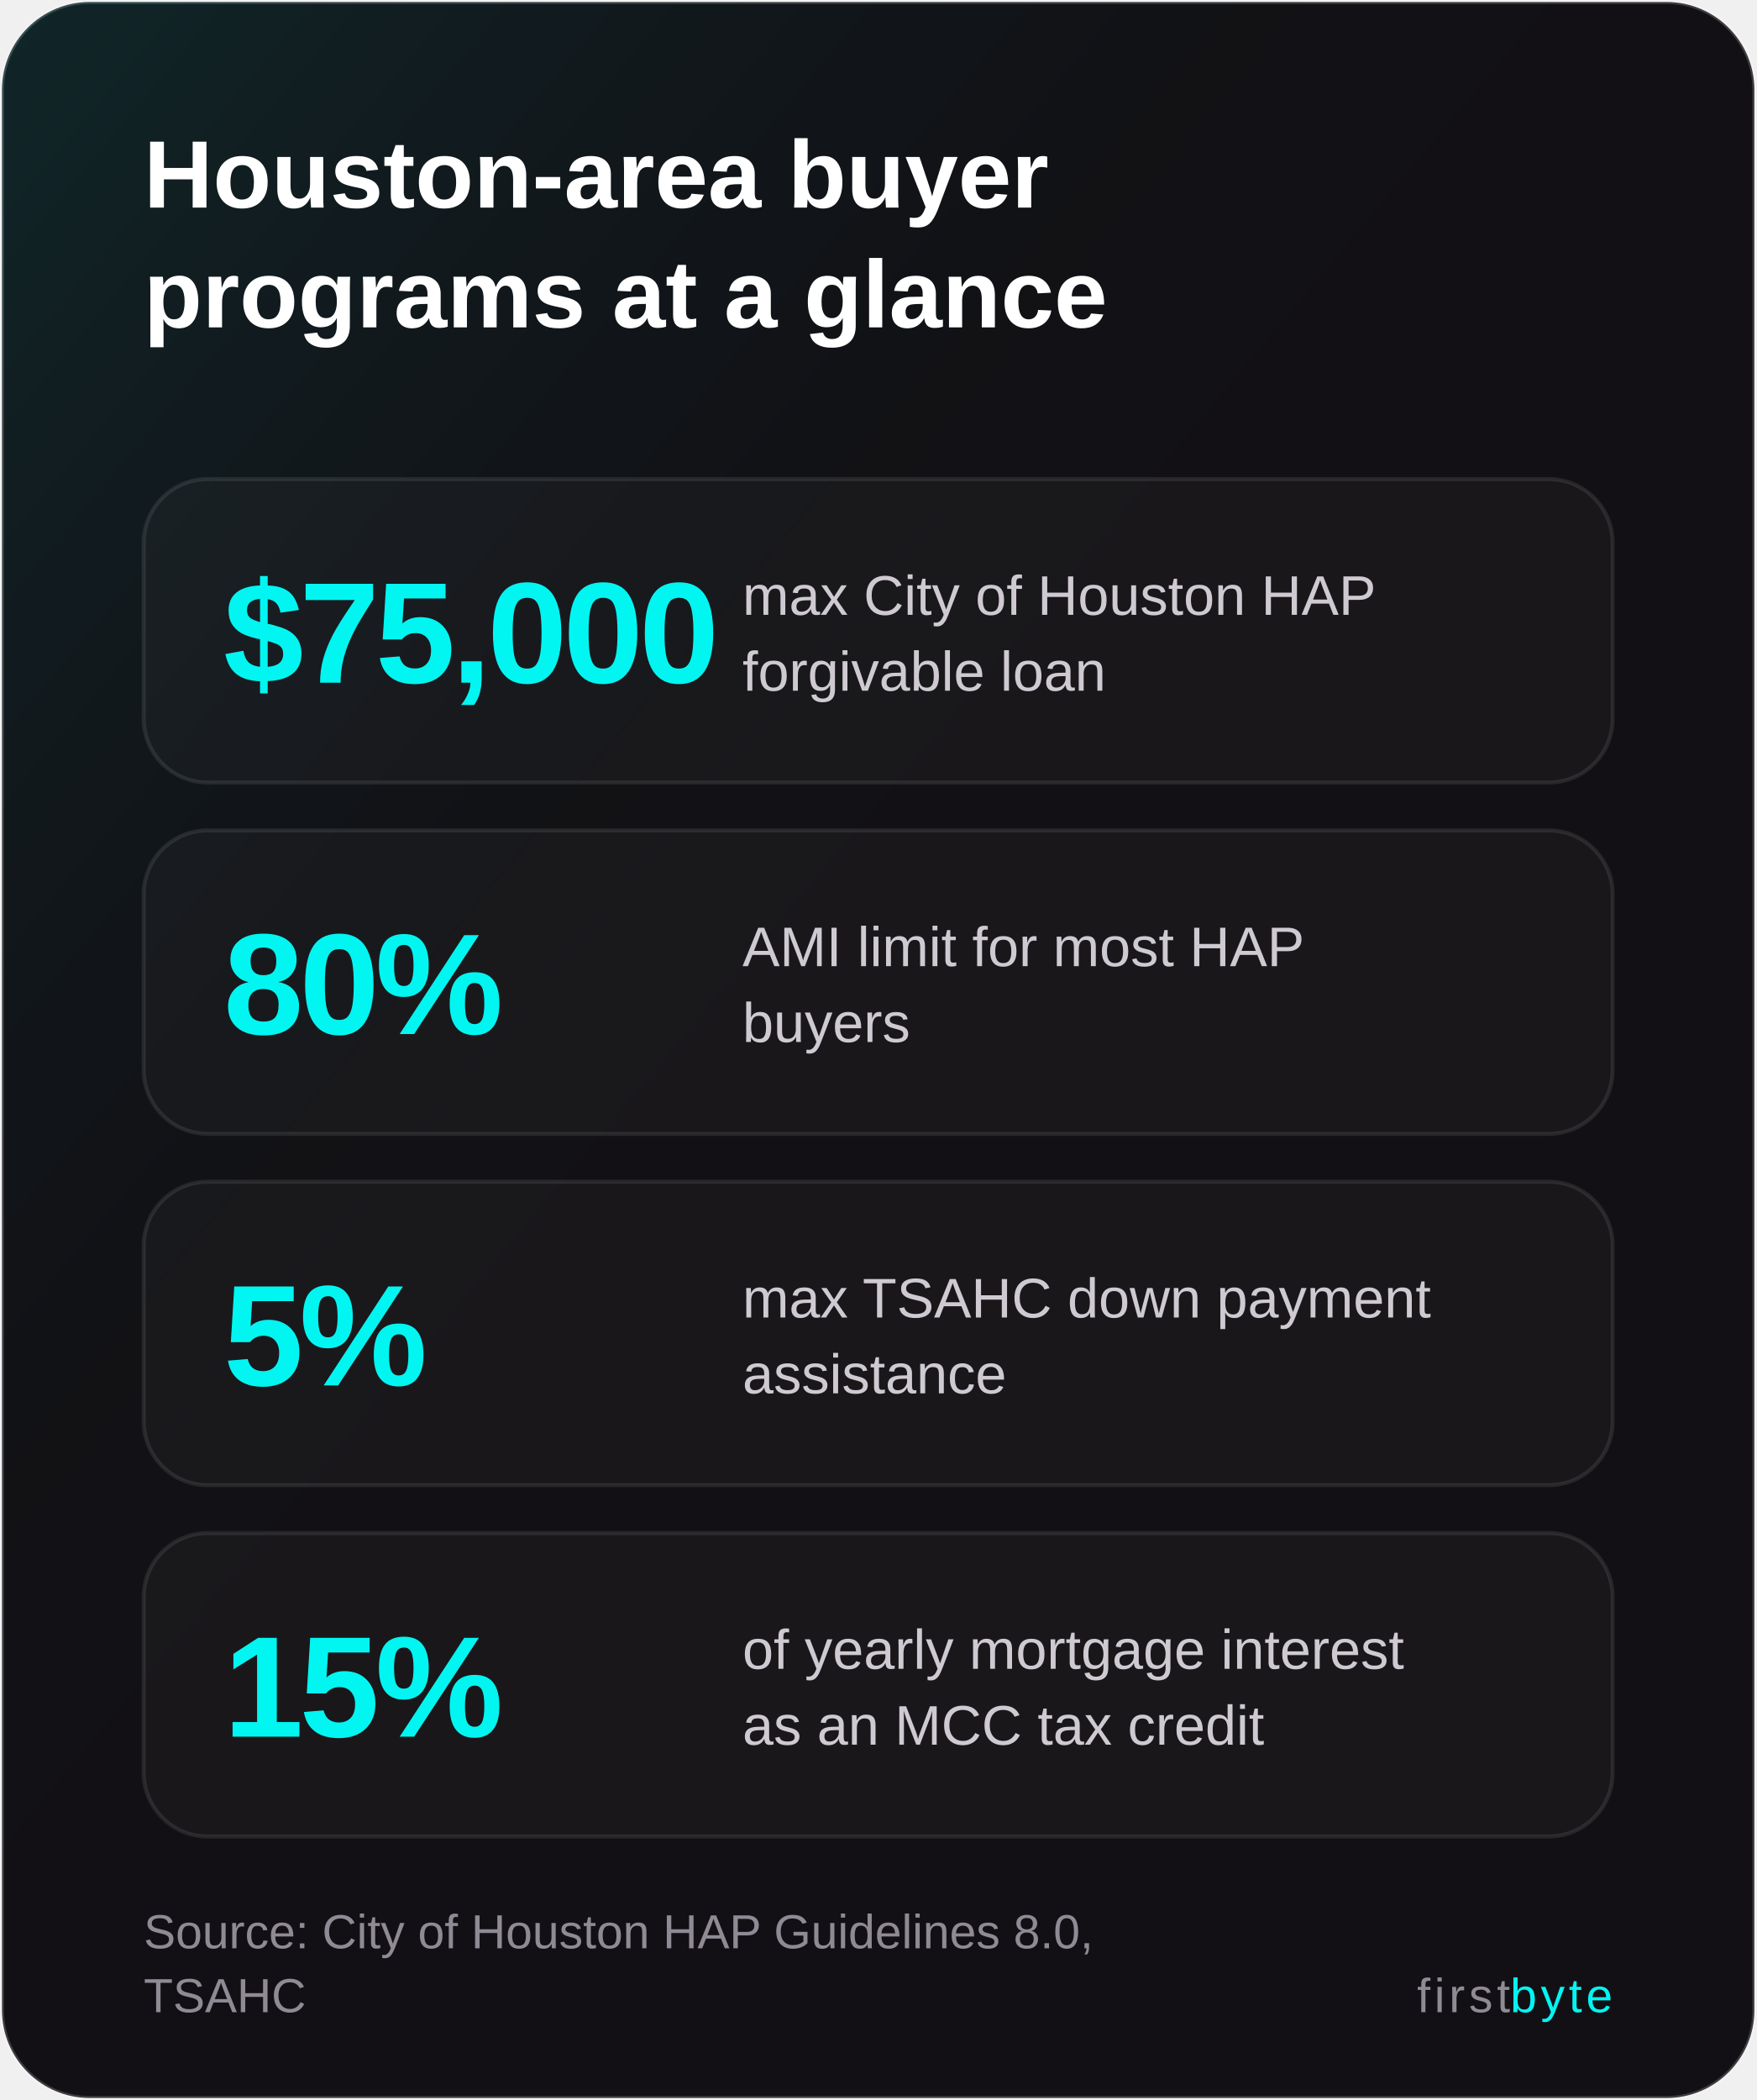
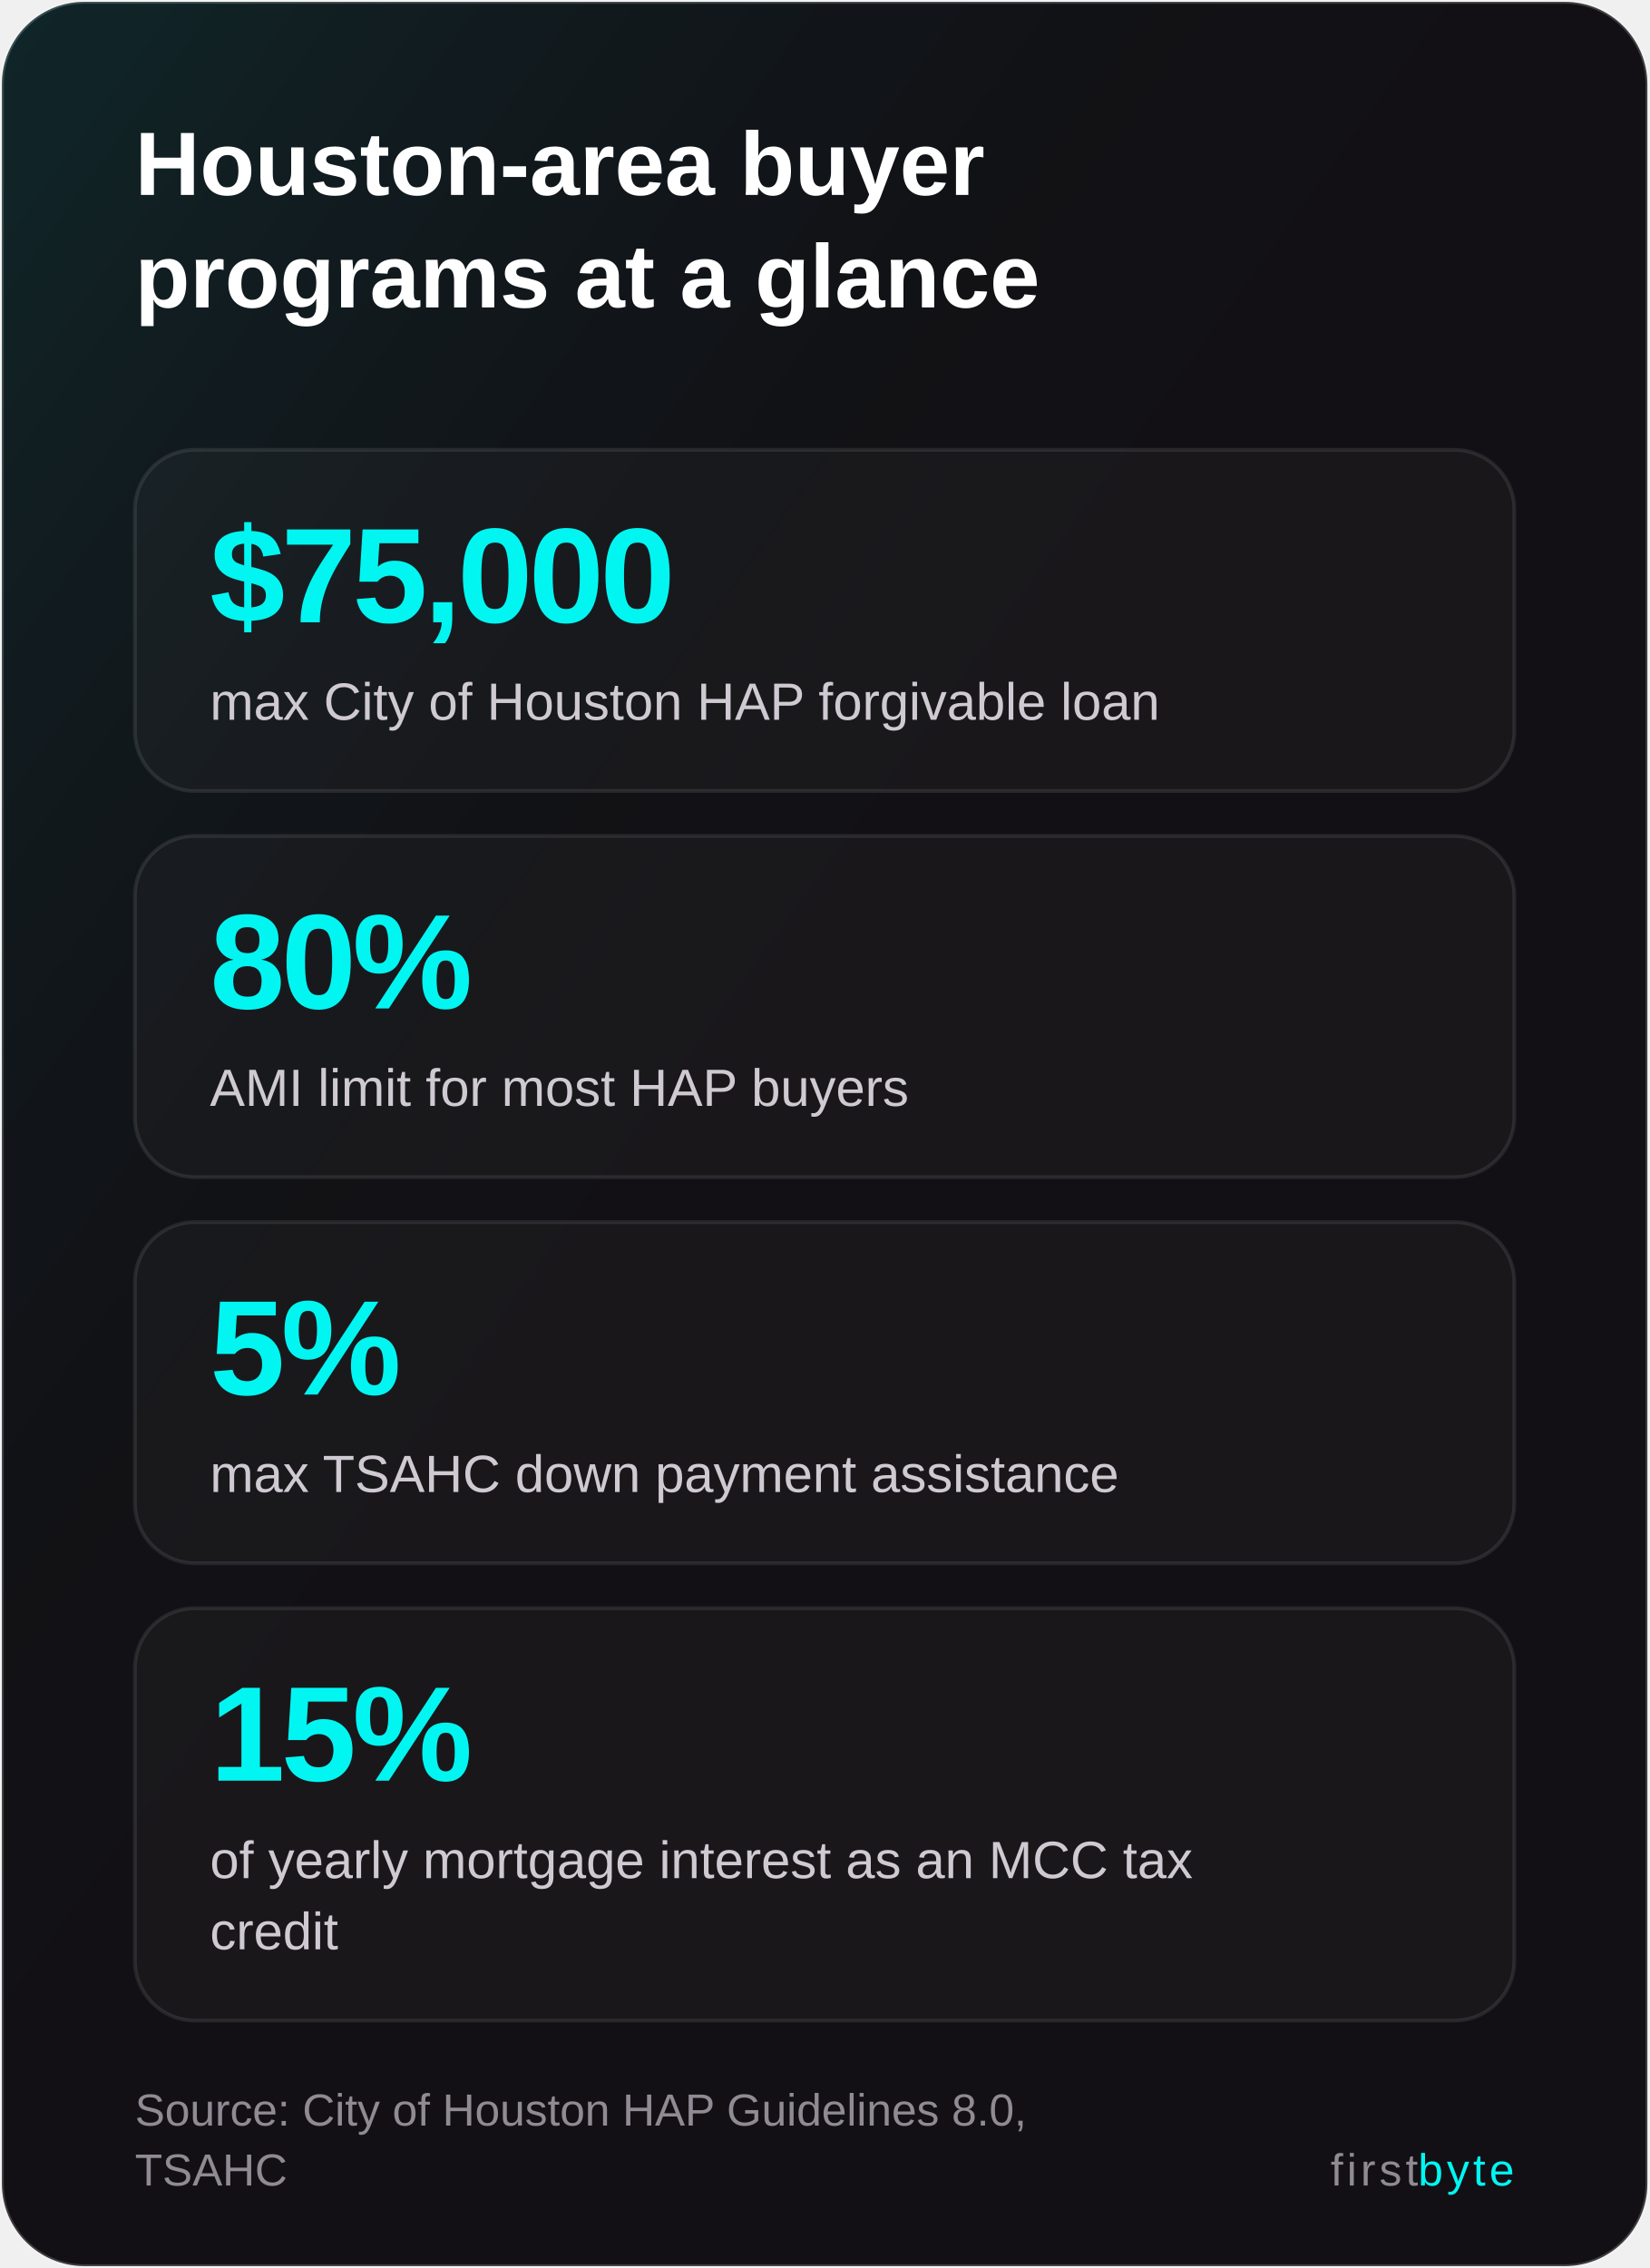
- <svg xmlns="http://www.w3.org/2000/svg" viewBox="0 0 440 526" width="440" height="526" role="img" aria-labelledby="t781809">
+ <svg xmlns="http://www.w3.org/2000/svg" viewBox="0 0 440 605" width="440" height="605" role="img" aria-labelledby="t936828">
  <defs>
-     <linearGradient id="g781809" x1="0" y1="0" x2="1" y2="1">
+     <linearGradient id="g936828" x1="0" y1="0" x2="1" y2="1">
      <stop offset="0" stop-color="#01f6f2" stop-opacity=".10" />
      <stop offset=".5" stop-color="#121014" stop-opacity="0" />
    </linearGradient>
-     <linearGradient id="bar781809" x1="0" y1="0" x2="1" y2="0">
+     <linearGradient id="bar936828" x1="0" y1="0" x2="1" y2="0">
      <stop offset="0" stop-color="#01f6f2" />
      <stop offset="1" stop-color="#3ad7ff" />
    </linearGradient>
  </defs>
-   <rect x=".5" y=".5" width="439" height="525" rx="22" fill="#121014" stroke="rgba(255,255,255,.18)" />
-   <rect x=".5" y=".5" width="439" height="525" rx="22" fill="url(#g781809)" />
+   <rect x=".5" y=".5" width="439" height="604" rx="22" fill="#121014" stroke="rgba(255,255,255,.18)" />
+   <rect x=".5" y=".5" width="439" height="604" rx="22" fill="url(#g936828)" />
  <text x="36" y="52" fill="#ffffff" font-family="'Funnel Display', Figtree, 'Helvetica Neue', Arial, sans-serif" font-size="24" font-weight="600">
    <tspan x="36" dy="0">Houston-area buyer</tspan>
    <tspan x="36" dy="30">programs at a glance</tspan>
  </text>
-   <rect x="36" y="120" width="368" height="76" rx="16" fill="rgba(255,255,255,.03)" stroke="rgba(255,255,255,.09)" />
-   <text x="56" y="171" fill="#01f6f2" font-family="'Funnel Display', Figtree, 'Helvetica Neue', Arial, sans-serif" font-size="36" font-weight="600" letter-spacing="-1">$75,000</text>
-   <text x="186" y="154" fill="#cfcad2" font-family="Figtree, 'Helvetica Neue', Arial, sans-serif" font-size="14">
-     <tspan x="186" dy="0">max City of Houston HAP</tspan>
-     <tspan x="186" dy="19">forgivable loan</tspan>
+   <rect x="36" y="120" width="368" height="91" rx="16" fill="rgba(255,255,255,.03)" stroke="rgba(255,255,255,.09)" />
+   <text x="56" y="166" fill="#01f6f2" font-family="'Funnel Display', Figtree, 'Helvetica Neue', Arial, sans-serif" font-size="36" font-weight="600" letter-spacing="-1">$75,000</text>
+   <text x="56" y="192" fill="#cfcad2" font-family="Figtree, 'Helvetica Neue', Arial, sans-serif" font-size="14">
+     <tspan x="56" dy="0">max City of Houston HAP forgivable loan</tspan>
  </text>
-   <rect x="36" y="208" width="368" height="76" rx="16" fill="rgba(255,255,255,.03)" stroke="rgba(255,255,255,.09)" />
-   <text x="56" y="259" fill="#01f6f2" font-family="'Funnel Display', Figtree, 'Helvetica Neue', Arial, sans-serif" font-size="36" font-weight="600" letter-spacing="-1">80%</text>
-   <text x="186" y="242" fill="#cfcad2" font-family="Figtree, 'Helvetica Neue', Arial, sans-serif" font-size="14">
-     <tspan x="186" dy="0">AMI limit for most HAP</tspan>
-     <tspan x="186" dy="19">buyers</tspan>
+   <rect x="36" y="223" width="368" height="91" rx="16" fill="rgba(255,255,255,.03)" stroke="rgba(255,255,255,.09)" />
+   <text x="56" y="269" fill="#01f6f2" font-family="'Funnel Display', Figtree, 'Helvetica Neue', Arial, sans-serif" font-size="36" font-weight="600" letter-spacing="-1">80%</text>
+   <text x="56" y="295" fill="#cfcad2" font-family="Figtree, 'Helvetica Neue', Arial, sans-serif" font-size="14">
+     <tspan x="56" dy="0">AMI limit for most HAP buyers</tspan>
  </text>
-   <rect x="36" y="296" width="368" height="76" rx="16" fill="rgba(255,255,255,.03)" stroke="rgba(255,255,255,.09)" />
-   <text x="56" y="347" fill="#01f6f2" font-family="'Funnel Display', Figtree, 'Helvetica Neue', Arial, sans-serif" font-size="36" font-weight="600" letter-spacing="-1">5%</text>
-   <text x="186" y="330" fill="#cfcad2" font-family="Figtree, 'Helvetica Neue', Arial, sans-serif" font-size="14">
-     <tspan x="186" dy="0">max TSAHC down payment</tspan>
-     <tspan x="186" dy="19">assistance</tspan>
+   <rect x="36" y="326" width="368" height="91" rx="16" fill="rgba(255,255,255,.03)" stroke="rgba(255,255,255,.09)" />
+   <text x="56" y="372" fill="#01f6f2" font-family="'Funnel Display', Figtree, 'Helvetica Neue', Arial, sans-serif" font-size="36" font-weight="600" letter-spacing="-1">5%</text>
+   <text x="56" y="398" fill="#cfcad2" font-family="Figtree, 'Helvetica Neue', Arial, sans-serif" font-size="14">
+     <tspan x="56" dy="0">max TSAHC down payment assistance</tspan>
  </text>
-   <rect x="36" y="384" width="368" height="76" rx="16" fill="rgba(255,255,255,.03)" stroke="rgba(255,255,255,.09)" />
-   <text x="56" y="435" fill="#01f6f2" font-family="'Funnel Display', Figtree, 'Helvetica Neue', Arial, sans-serif" font-size="36" font-weight="600" letter-spacing="-1">15%</text>
-   <text x="186" y="418" fill="#cfcad2" font-family="Figtree, 'Helvetica Neue', Arial, sans-serif" font-size="14">
-     <tspan x="186" dy="0">of yearly mortgage interest</tspan>
-     <tspan x="186" dy="19">as an MCC tax credit</tspan>
+   <rect x="36" y="429" width="368" height="110" rx="16" fill="rgba(255,255,255,.03)" stroke="rgba(255,255,255,.09)" />
+   <text x="56" y="475" fill="#01f6f2" font-family="'Funnel Display', Figtree, 'Helvetica Neue', Arial, sans-serif" font-size="36" font-weight="600" letter-spacing="-1">15%</text>
+   <text x="56" y="501" fill="#cfcad2" font-family="Figtree, 'Helvetica Neue', Arial, sans-serif" font-size="14">
+     <tspan x="56" dy="0">of yearly mortgage interest as an MCC tax</tspan>
+     <tspan x="56" dy="19">credit</tspan>
  </text>
-   <text x="36" y="488" fill="#8f8a93" font-family="Figtree, 'Helvetica Neue', Arial, sans-serif" font-size="12">
+   <text x="36" y="567" fill="#8f8a93" font-family="Figtree, 'Helvetica Neue', Arial, sans-serif" font-size="12">
    <tspan x="36" dy="0">Source: City of Houston HAP Guidelines 8.0,</tspan>
    <tspan x="36" dy="16">TSAHC</tspan>
  </text>
-   <text x="404" y="504" text-anchor="end" fill="#8f8a93" font-family="'Funnel Display', Figtree, 'Helvetica Neue', Arial, sans-serif" font-size="12" letter-spacing="1">first<tspan fill="#01f6f2">byte</tspan>
+   <text x="404" y="583" text-anchor="end" fill="#8f8a93" font-family="'Funnel Display', Figtree, 'Helvetica Neue', Arial, sans-serif" font-size="12" letter-spacing="1">first<tspan fill="#01f6f2">byte</tspan>
  </text>
</svg>
